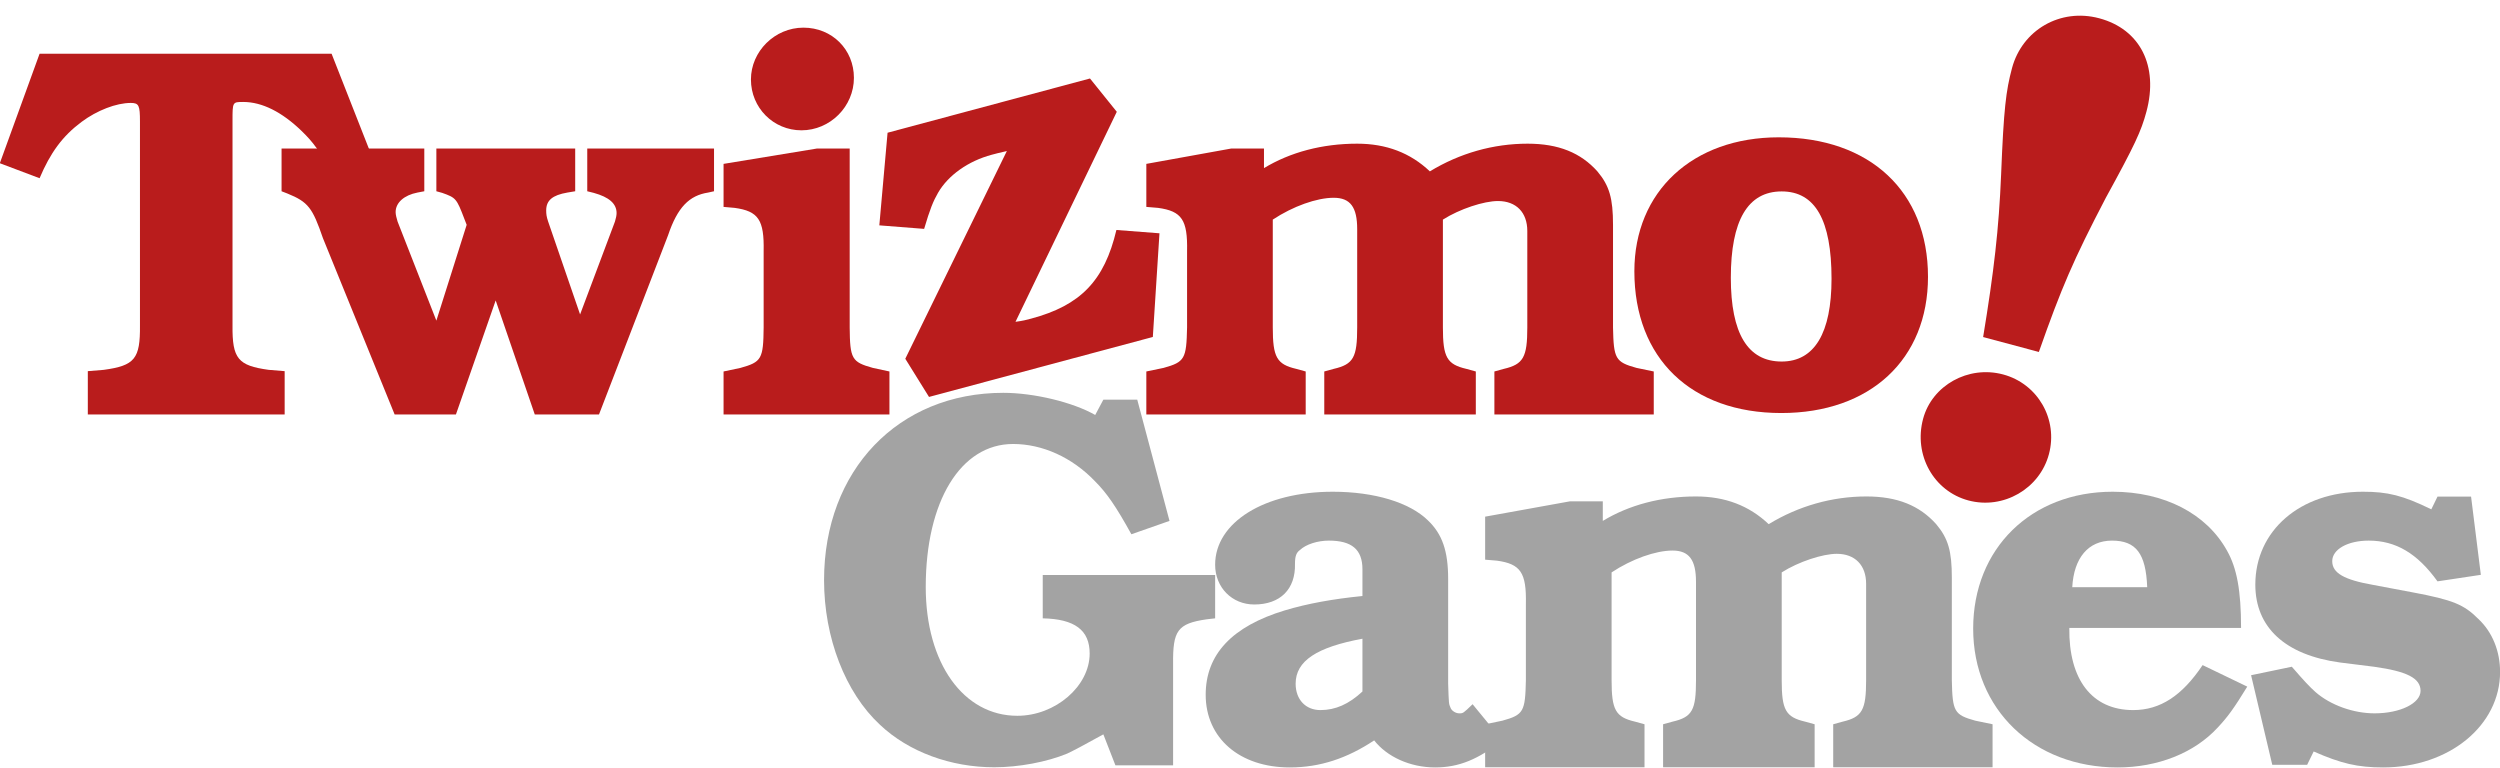
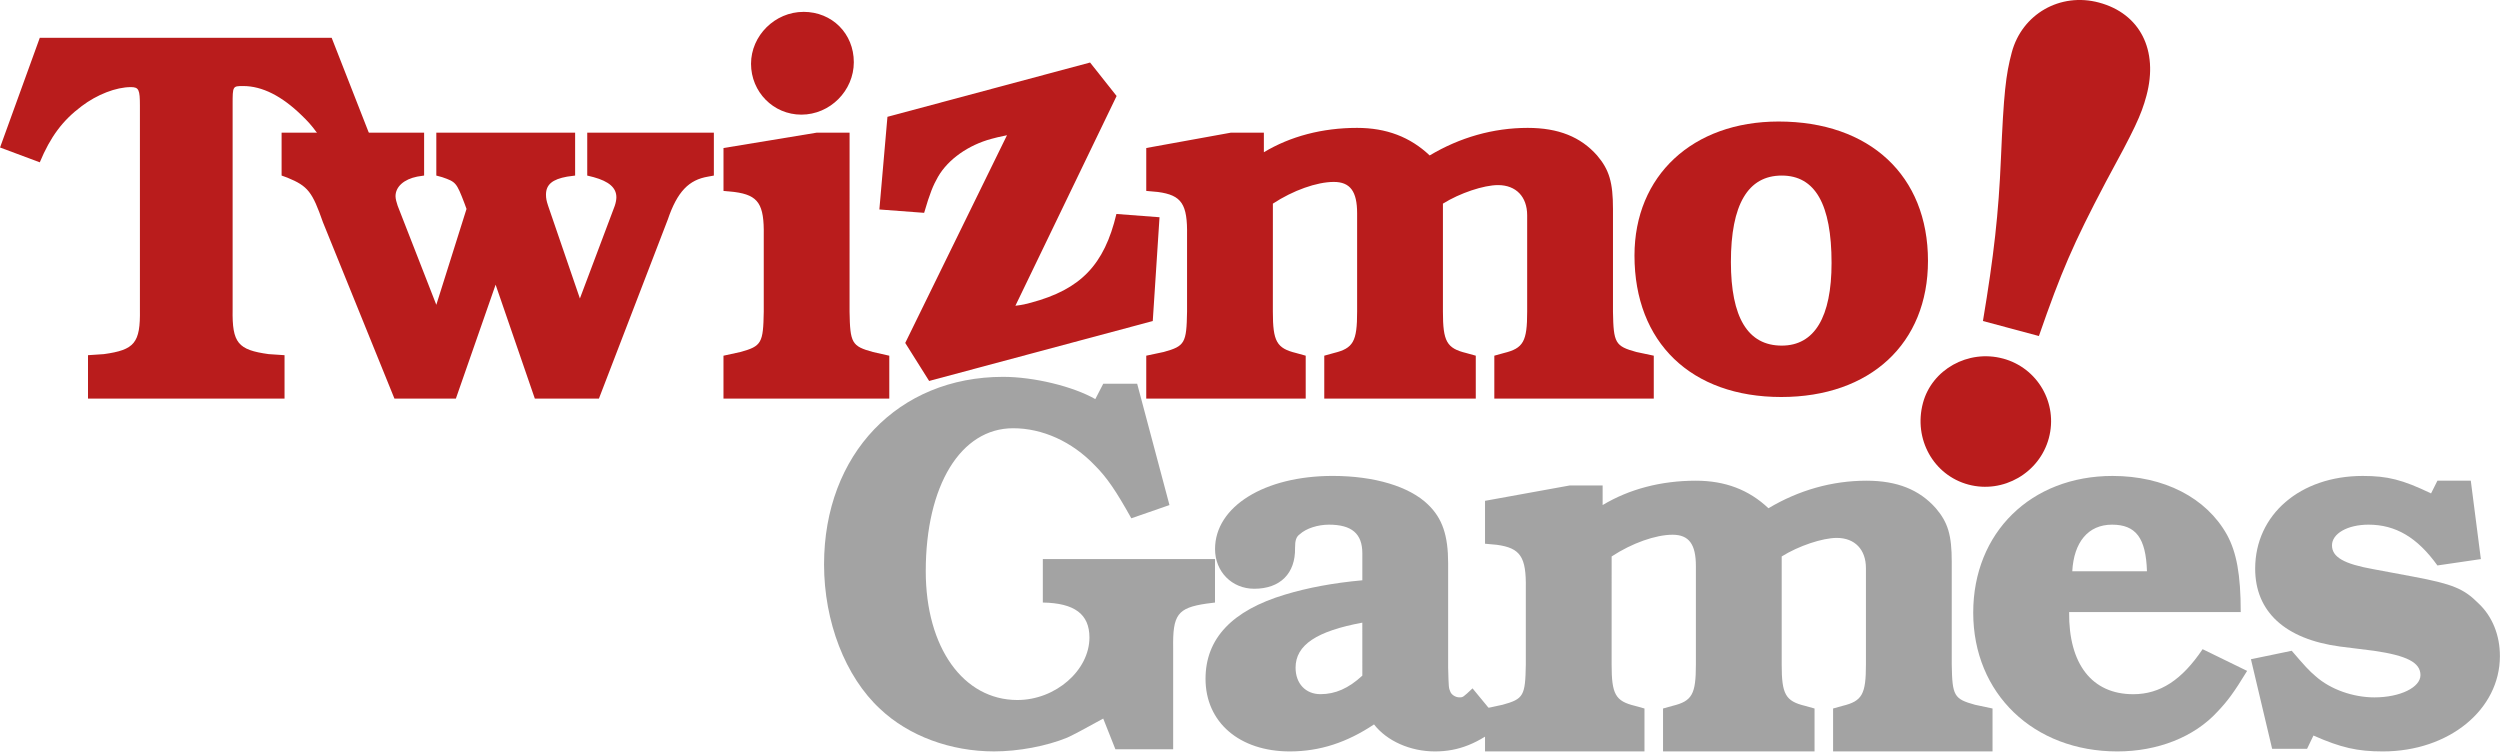
- <svg xmlns="http://www.w3.org/2000/svg" width="453.017" height="139.037" viewBox="0 0 119.861 36.787" version="1.1" id="svg1">
-   <defs id="defs1" />
-   <g id="layer1" transform="translate(-1.6906,-9.654572)">
-     <g id="g12" transform="translate(-3.7125,2.816379)" style="fill:#b91c1c;fill-opacity:1">
-       <text xml:space="preserve" style="font-style:normal;font-variant:normal;font-weight:600;font-stretch:normal;font-size:25.4px;font-family:'URW Bookman';-inkscape-font-specification:'URW Bookman Semi-Bold';text-align:start;writing-mode:lr-tb;direction:ltr;text-anchor:start;fill:#b91c1c;fill-opacity:1;stroke-width:0.265" x="5.505" y="26.71" id="text1">
-         <tspan id="tspan1" style="font-style:normal;font-variant:normal;font-weight:600;font-stretch:normal;font-size:25.4px;font-family:'URW Bookman';-inkscape-font-specification:'URW Bookman Semi-Bold';fill:#b91c1c;fill-opacity:1;stroke-width:0.265" x="5.505" y="26.71">T</tspan>
-       </text>
-       <text xml:space="preserve" style="font-style:normal;font-variant:normal;font-weight:600;font-stretch:normal;font-size:25.4px;font-family:'URW Bookman';-inkscape-font-specification:'URW Bookman Semi-Bold';text-align:start;writing-mode:lr-tb;direction:ltr;text-anchor:start;fill:#b91c1c;fill-opacity:1;stroke-width:0.265" x="19.057" y="26.71" id="text2">
-         <tspan id="tspan2" style="font-style:normal;font-variant:normal;font-weight:600;font-stretch:normal;font-size:25.4px;font-family:'URW Bookman';-inkscape-font-specification:'URW Bookman Semi-Bold';fill:#b91c1c;fill-opacity:1;stroke-width:0.265" x="19.057" y="26.71">w</tspan>
-       </text>
-       <text xml:space="preserve" style="font-style:normal;font-variant:normal;font-weight:600;font-stretch:normal;font-size:25.4px;font-family:'URW Bookman';-inkscape-font-specification:'URW Bookman Semi-Bold';text-align:start;writing-mode:lr-tb;direction:ltr;text-anchor:start;fill:#b91c1c;fill-opacity:1;stroke-width:0.265" x="39.531" y="26.71" id="text3">
-         <tspan id="tspan3" style="font-style:normal;font-variant:normal;font-weight:600;font-stretch:normal;font-size:25.4px;font-family:'URW Bookman';-inkscape-font-specification:'URW Bookman Semi-Bold';fill:#b91c1c;fill-opacity:1;stroke-width:0.265" x="39.531" y="26.71">i</tspan>
-       </text>
-       <text xml:space="preserve" style="font-style:normal;font-variant:normal;font-weight:600;font-stretch:normal;font-size:25.4px;font-family:'URW Bookman';-inkscape-font-specification:'URW Bookman Semi-Bold';text-align:start;writing-mode:lr-tb;direction:ltr;text-anchor:start;fill:#b91c1c;fill-opacity:1;stroke-width:0.265" x="40.36" y="37.912" id="text4" transform="rotate(-15)">
-         <tspan id="tspan4" style="font-style:normal;font-variant:normal;font-weight:600;font-stretch:normal;font-size:25.4px;font-family:'URW Bookman';-inkscape-font-specification:'URW Bookman Semi-Bold';fill:#b91c1c;fill-opacity:1;stroke-width:0.265" x="40.36" y="37.912">z</tspan>
-       </text>
-       <text xml:space="preserve" style="font-style:normal;font-variant:normal;font-weight:600;font-stretch:normal;font-size:25.4px;font-family:'URW Bookman';-inkscape-font-specification:'URW Bookman Semi-Bold';text-align:start;writing-mode:lr-tb;direction:ltr;text-anchor:start;fill:#b91c1c;fill-opacity:1;stroke-width:0.265" x="59.8" y="26.71" id="text5">
-         <tspan id="tspan5" style="font-style:normal;font-variant:normal;font-weight:600;font-stretch:normal;font-size:25.4px;font-family:'URW Bookman';-inkscape-font-specification:'URW Bookman Semi-Bold';fill:#b91c1c;fill-opacity:1;stroke-width:0.265" x="59.8" y="26.71">m</tspan>
-       </text>
-       <text xml:space="preserve" style="font-style:normal;font-variant:normal;font-weight:600;font-stretch:normal;font-size:25.4px;font-family:'URW Bookman';-inkscape-font-specification:'URW Bookman Semi-Bold';text-align:start;writing-mode:lr-tb;direction:ltr;text-anchor:start;fill:#b91c1c;fill-opacity:1;stroke-width:0.265" x="82.979" y="26.406" id="text6">
-         <tspan id="tspan6" style="font-style:normal;font-variant:normal;font-weight:600;font-stretch:normal;font-size:25.4px;font-family:'URW Bookman';-inkscape-font-specification:'URW Bookman Semi-Bold';fill:#b91c1c;fill-opacity:1;stroke-width:0.265" x="82.979" y="26.406">o</tspan>
-       </text>
-       <text xml:space="preserve" style="font-style:normal;font-variant:normal;font-weight:600;font-stretch:normal;font-size:33.867px;font-family:'URW Bookman';-inkscape-font-specification:'URW Bookman Semi-Bold';text-align:start;writing-mode:lr-tb;direction:ltr;text-anchor:start;fill:#b91c1c;fill-opacity:1;stroke-width:0.265" x="98.231" y="3.518" id="text7" transform="rotate(15)">
-         <tspan id="tspan7" style="font-style:normal;font-variant:normal;font-weight:600;font-stretch:normal;font-size:33.867px;font-family:'URW Bookman';-inkscape-font-specification:'URW Bookman Semi-Bold';fill:#b91c1c;fill-opacity:1;stroke-width:0.265" x="98.231" y="3.518">!</tspan>
-       </text>
+ <svg xmlns="http://www.w3.org/2000/svg" width="453.02" height="136.16" version="1.1" viewBox="0 0 119.86 36.026" id="svg25">
+   <defs id="defs25" />
+   <g transform="translate(-1.6906 -10.416)" stroke-width=".265" id="g25">
+     <g transform="translate(-3.7125 2.8164)" fill="#b91c1c" id="g19">
+       <path d="m21.304 9.413h-13.995l-1.905 5.258 1.905 0.711c0.508-1.219 1.092-2.007 2.007-2.692 0.737-0.559 1.651-0.914 2.362-0.914 0.381 0 0.432 0.127 0.432 0.889v9.779c0.025 1.6-0.254 1.93-1.727 2.134l-0.762 0.051v2.083h9.423v-2.083l-0.762-0.051c-1.473-0.203-1.753-0.533-1.727-2.134v-9.83c0-0.889 0-0.889 0.508-0.889 0.914 0 1.854 0.483 2.794 1.397 0.584 0.559 0.787 0.864 1.651 2.261l1.854-0.711z" aria-label="T" id="path13" />
+       <path d="m33.205 21.91-1.524-4.445c-0.076-0.229-0.102-0.356-0.102-0.533 0-0.483 0.305-0.737 1.016-0.864l0.381-0.051v-2.057h-6.655v2.057l0.279 0.076c0.66 0.229 0.686 0.254 1.067 1.245l0.102 0.279-1.448 4.597-1.854-4.75c-0.051-0.152-0.102-0.33-0.102-0.457 0-0.457 0.406-0.813 1.041-0.94l0.33-0.051v-2.057h-6.833v2.057l0.279 0.102c0.991 0.406 1.194 0.686 1.702 2.134l3.429 8.458h2.946l1.905-5.461 1.88 5.461h3.073l3.302-8.585c0.457-1.346 1.016-1.905 1.93-2.057l0.279-0.051v-2.057h-6.071v2.057l0.305 0.076c0.737 0.203 1.092 0.508 1.092 0.965 0 0.102-0.025 0.254-0.076 0.406z" aria-label="w" id="path14" />
+       <path d="m46.135 13.96h-1.575l-4.47 0.737v2.057l0.533 0.051c1.143 0.152 1.422 0.584 1.397 2.083v3.658c-0.025 1.499-0.102 1.651-1.118 1.93l-0.813 0.178v2.057h7.95v-2.057l-0.787-0.178c-1.016-0.279-1.092-0.432-1.118-1.93zm-2.21-5.791c-1.372 0-2.515 1.143-2.515 2.489 0 1.346 1.067 2.438 2.413 2.438 1.372 0 2.515-1.143 2.515-2.515 0-1.372-1.041-2.413-2.413-2.413z" aria-label="i" id="path15" />
+       <path transform="rotate(-15)" d="m54.254 33.188-1.956-0.686c-1.194 2.21-2.591 3.048-5.055 3.048-0.254 0-0.406 0-0.762-0.051l7.29-8.458-0.813-1.88h-10.058l-1.524 4.191 2.032 0.711c0.508-0.838 0.762-1.168 1.092-1.499 0.686-0.686 1.803-1.092 2.946-1.092 0.178 0 0.381 0 0.762 0.025l-7.29 8.357 0.635 2.057h11.1z" aria-label="z" id="path16" />
+       <path d="m66.43 17.363c0.965-0.635 2.108-1.041 2.921-1.041 0.787 0 1.118 0.457 1.118 1.499v4.724c0 1.422-0.178 1.753-1.118 1.981l-0.457 0.127v2.057h7.264v-2.057l-0.457-0.127c-0.94-0.229-1.118-0.559-1.118-1.981v-5.182c0.813-0.508 1.956-0.889 2.642-0.889 0.864 0 1.397 0.559 1.397 1.448v4.623c0 1.422-0.178 1.753-1.118 1.981l-0.457 0.127v2.057h7.645v-2.057l-0.838-0.178c-1.016-0.279-1.092-0.432-1.118-1.93v-4.928c0-1.27-0.178-1.88-0.762-2.565-0.787-0.889-1.854-1.321-3.327-1.321-1.651 0-3.251 0.457-4.699 1.321-0.94-0.889-2.083-1.321-3.48-1.321-1.676 0-3.2 0.406-4.47 1.168v-0.94h-1.575l-4.064 0.737v2.057l0.559 0.051c1.143 0.152 1.422 0.584 1.397 2.083v3.658c-0.025 1.499-0.102 1.651-1.118 1.93l-0.838 0.178v2.057h7.645v-2.057l-0.457-0.127c-0.94-0.229-1.118-0.559-1.118-1.981z" aria-label="m" id="path17" />
+       <path d="m90.676 13.426c-4.115 0-6.909 2.591-6.909 6.426 0 4.166 2.718 6.782 7.036 6.782 4.267 0 7.036-2.565 7.036-6.528 0-4.089-2.794-6.68-7.163-6.68zm0.152 2.591c1.6 0 2.388 1.372 2.388 4.191 0 2.591-0.813 3.962-2.388 3.962-1.626 0-2.438-1.346-2.438-4.013 0-2.743 0.813-4.14 2.438-4.14z" aria-label="o" id="path18" />
+       <path transform="rotate(15)" d="m104.39-2.307c-1.727 0-3.15 1.389-3.15 3.048 0 1.795 1.389 3.217 3.116 3.217 1.727 0 3.15-1.422 3.15-3.15 0-1.727-1.389-3.116-3.116-3.116zm1.389-1.49c0.237-3.251 0.44-4.674 1.185-7.959 0.677-2.811 0.813-3.522 0.813-4.504 0-2.269-1.321-3.725-3.353-3.725-1.93 0-3.421 1.49-3.421 3.387 0 1.118 0.135 1.998 0.813 5.046 0.576 2.574 0.881 4.606 1.185 7.755z" aria-label="!" id="path19" />
    </g>
-     <g id="g13" transform="translate(-8.628448,11.30057)" style="display:inline;fill:#a3a3a3;fill-opacity:1">
-       <text xml:space="preserve" style="font-style:normal;font-variant:normal;font-weight:600;font-stretch:normal;font-size:25.4px;font-family:'URW Bookman';-inkscape-font-specification:'URW Bookman Semi-Bold';text-align:start;writing-mode:lr-tb;direction:ltr;text-anchor:start;fill:#a3a3a3;fill-opacity:1;stroke-width:0.265" x="48.937" y="34.811" id="text8">
-         <tspan id="tspan8" style="font-style:normal;font-variant:normal;font-weight:600;font-stretch:normal;font-size:25.4px;font-family:'URW Bookman';-inkscape-font-specification:'URW Bookman Semi-Bold';fill:#a3a3a3;fill-opacity:1;stroke-width:0.265" x="48.937" y="34.811">G</tspan>
-       </text>
-       <text xml:space="preserve" style="font-style:normal;font-variant:normal;font-weight:600;font-stretch:normal;font-size:25.4px;font-family:'URW Bookman';-inkscape-font-specification:'URW Bookman Semi-Bold';text-align:start;writing-mode:lr-tb;direction:ltr;text-anchor:start;fill:#a3a3a3;fill-opacity:1;stroke-width:0.265" x="67.405" y="34.912" id="text9">
-         <tspan id="tspan9" style="font-style:normal;font-variant:normal;font-weight:600;font-stretch:normal;font-size:25.4px;font-family:'URW Bookman';-inkscape-font-specification:'URW Bookman Semi-Bold';fill:#a3a3a3;fill-opacity:1;stroke-width:0.265" x="67.405" y="34.912">a</tspan>
-       </text>
-       <text xml:space="preserve" style="font-style:normal;font-variant:normal;font-weight:600;font-stretch:normal;font-size:25.4px;font-family:'URW Bookman';-inkscape-font-specification:'URW Bookman Semi-Bold';text-align:start;writing-mode:lr-tb;direction:ltr;text-anchor:start;fill:#a3a3a3;fill-opacity:1;stroke-width:0.265" x="80.959" y="35.141" id="text10">
-         <tspan id="tspan10" style="font-style:normal;font-variant:normal;font-weight:600;font-stretch:normal;font-size:25.4px;font-family:'URW Bookman';-inkscape-font-specification:'URW Bookman Semi-Bold';fill:#a3a3a3;fill-opacity:1;stroke-width:0.265" x="80.959" y="35.141">m</tspan>
-       </text>
-       <text xml:space="preserve" style="font-style:normal;font-variant:normal;font-weight:600;font-stretch:normal;font-size:25.4px;font-family:'URW Bookman';-inkscape-font-specification:'URW Bookman Semi-Bold';text-align:start;writing-mode:lr-tb;direction:ltr;text-anchor:start;fill:#a3a3a3;fill-opacity:1;stroke-width:0.265" x="104.139" y="34.912" id="text11">
-         <tspan id="tspan11" style="font-style:normal;font-variant:normal;font-weight:600;font-stretch:normal;font-size:25.4px;font-family:'URW Bookman';-inkscape-font-specification:'URW Bookman Semi-Bold';fill:#a3a3a3;fill-opacity:1;stroke-width:0.265" x="104.139" y="34.912">e</tspan>
-       </text>
-       <text xml:space="preserve" style="font-style:normal;font-variant:normal;font-weight:600;font-stretch:normal;font-size:25.4px;font-family:'URW Bookman';-inkscape-font-specification:'URW Bookman Semi-Bold';text-align:start;writing-mode:lr-tb;direction:ltr;text-anchor:start;fill:#a3a3a3;fill-opacity:1;stroke-width:0.265" x="117.683" y="34.912" id="text12">
-         <tspan id="tspan12" style="font-style:normal;font-variant:normal;font-weight:600;font-stretch:normal;font-size:25.4px;font-family:'URW Bookman';-inkscape-font-specification:'URW Bookman Semi-Bold';fill:#a3a3a3;fill-opacity:1;stroke-width:0.265" x="117.683" y="34.912">s</tspan>
-       </text>
+     <g transform="translate(-8.6284 11.301)" fill="#a3a3a3" id="g24">
+       <path d="m60.316 28.004c1.524 0.025 2.235 0.559 2.235 1.676 0 1.575-1.626 2.997-3.454 2.997-2.591 0-4.394-2.515-4.394-6.172 0-4.115 1.676-6.858 4.191-6.858 1.397 0 2.819 0.635 3.912 1.778 0.584 0.584 1.016 1.219 1.753 2.54l1.829-0.635-1.549-5.817h-1.626l-0.381 0.737c-1.067-0.61-2.946-1.067-4.42-1.067-5.029 0-8.585 3.708-8.585 8.992 0 2.743 1.016 5.385 2.692 6.934 1.372 1.295 3.378 2.032 5.461 2.032 1.168 0 2.515-0.254 3.505-0.66 0.33-0.152 0.711-0.356 1.727-0.914l0.584 1.473h2.769v-4.851c-0.025-1.6 0.203-1.93 1.6-2.134l0.406-0.051v-2.083h-8.255z" aria-label="G" id="path20" />
+       <path d="m80.918 32.118c-0.457 0.432-0.457 0.432-0.635 0.432s-0.381-0.127-0.432-0.279c-0.076-0.178-0.076-0.178-0.102-1.143v-5.004c0-1.346-0.279-2.159-0.965-2.819-0.889-0.864-2.565-1.372-4.572-1.372-3.277 0-5.639 1.473-5.639 3.505 0 1.092 0.813 1.905 1.88 1.905 1.245 0 1.981-0.737 1.956-1.956 0-0.356 0.051-0.533 0.229-0.66 0.305-0.279 0.864-0.457 1.397-0.457 1.092 0 1.6 0.432 1.6 1.372v1.295c-1.397 0.127-2.616 0.356-3.708 0.686-2.54 0.762-3.81 2.108-3.81 4.039 0 2.083 1.626 3.48 4.039 3.48 1.448 0 2.743-0.432 4.039-1.295 0.61 0.787 1.727 1.295 2.921 1.295 1.143 0 2.083-0.381 3.226-1.295zm-5.283-0.61c-0.66 0.61-1.295 0.889-2.007 0.889s-1.194-0.508-1.194-1.27c0-1.092 1.016-1.753 3.2-2.159z" aria-label="a" id="path21" />
+       <path d="m87.588 25.794c0.965-0.635 2.108-1.041 2.921-1.041 0.787 0 1.118 0.457 1.118 1.499v4.724c0 1.422-0.178 1.753-1.118 1.981l-0.457 0.127v2.057h7.264v-2.057l-0.457-0.127c-0.94-0.229-1.118-0.559-1.118-1.981v-5.182c0.813-0.508 1.956-0.889 2.642-0.889 0.864 0 1.397 0.559 1.397 1.448v4.623c0 1.422-0.178 1.753-1.118 1.981l-0.457 0.127v2.057h7.645v-2.057l-0.838-0.178c-1.016-0.279-1.092-0.432-1.118-1.93v-4.928c0-1.27-0.178-1.88-0.762-2.565-0.787-0.889-1.854-1.321-3.327-1.321-1.651 0-3.251 0.457-4.699 1.321-0.94-0.889-2.083-1.321-3.48-1.321-1.676 0-3.2 0.406-4.47 1.168v-0.94h-1.575l-4.064 0.737v2.057l0.559 0.051c1.143 0.152 1.422 0.584 1.397 2.083v3.658c-0.025 1.499-0.102 1.651-1.118 1.93l-0.838 0.178v2.057h7.645v-2.057l-0.457-0.127c-0.94-0.229-1.118-0.559-1.118-1.981z" aria-label="m" id="path22" />
+       <path d="m117.75 28.461c0-1.803-0.203-2.87-0.66-3.708-0.991-1.778-3.023-2.819-5.486-2.819-3.912 0-6.68 2.718-6.68 6.553 0 3.886 2.896 6.655 6.909 6.655 1.93 0 3.683-0.686 4.801-1.905 0.483-0.508 0.787-0.914 1.422-1.956l-2.134-1.041c-0.991 1.473-2.032 2.159-3.327 2.159-1.981 0-3.099-1.448-3.073-3.937zm-8.077-1.956c0.076-1.397 0.762-2.235 1.905-2.235s1.626 0.635 1.676 2.235z" aria-label="e" id="path23" />
+       <path d="m128.78 22.162h-1.6l-0.305 0.61c-1.372-0.66-2.083-0.838-3.277-0.838-2.997 0-5.156 1.854-5.156 4.445 0 2.057 1.422 3.378 4.064 3.734l1.626 0.203c1.575 0.229 2.235 0.559 2.235 1.168 0 0.584-0.965 1.067-2.21 1.067-1.016 0-2.108-0.381-2.819-1.016-0.305-0.254-0.533-0.508-1.143-1.219l-1.956 0.406 1.016 4.293h1.676l0.305-0.635c1.321 0.584 2.108 0.762 3.327 0.762 3.175 0 5.613-2.007 5.613-4.572 0-0.991-0.356-1.905-1.041-2.54-0.686-0.686-1.219-0.914-3.124-1.27l-1.905-0.356c-1.422-0.254-1.981-0.584-1.981-1.143s0.737-0.991 1.753-0.991c1.295 0 2.337 0.61 3.302 1.956l2.083-0.305z" aria-label="s" id="path24" />
    </g>
  </g>
</svg>
